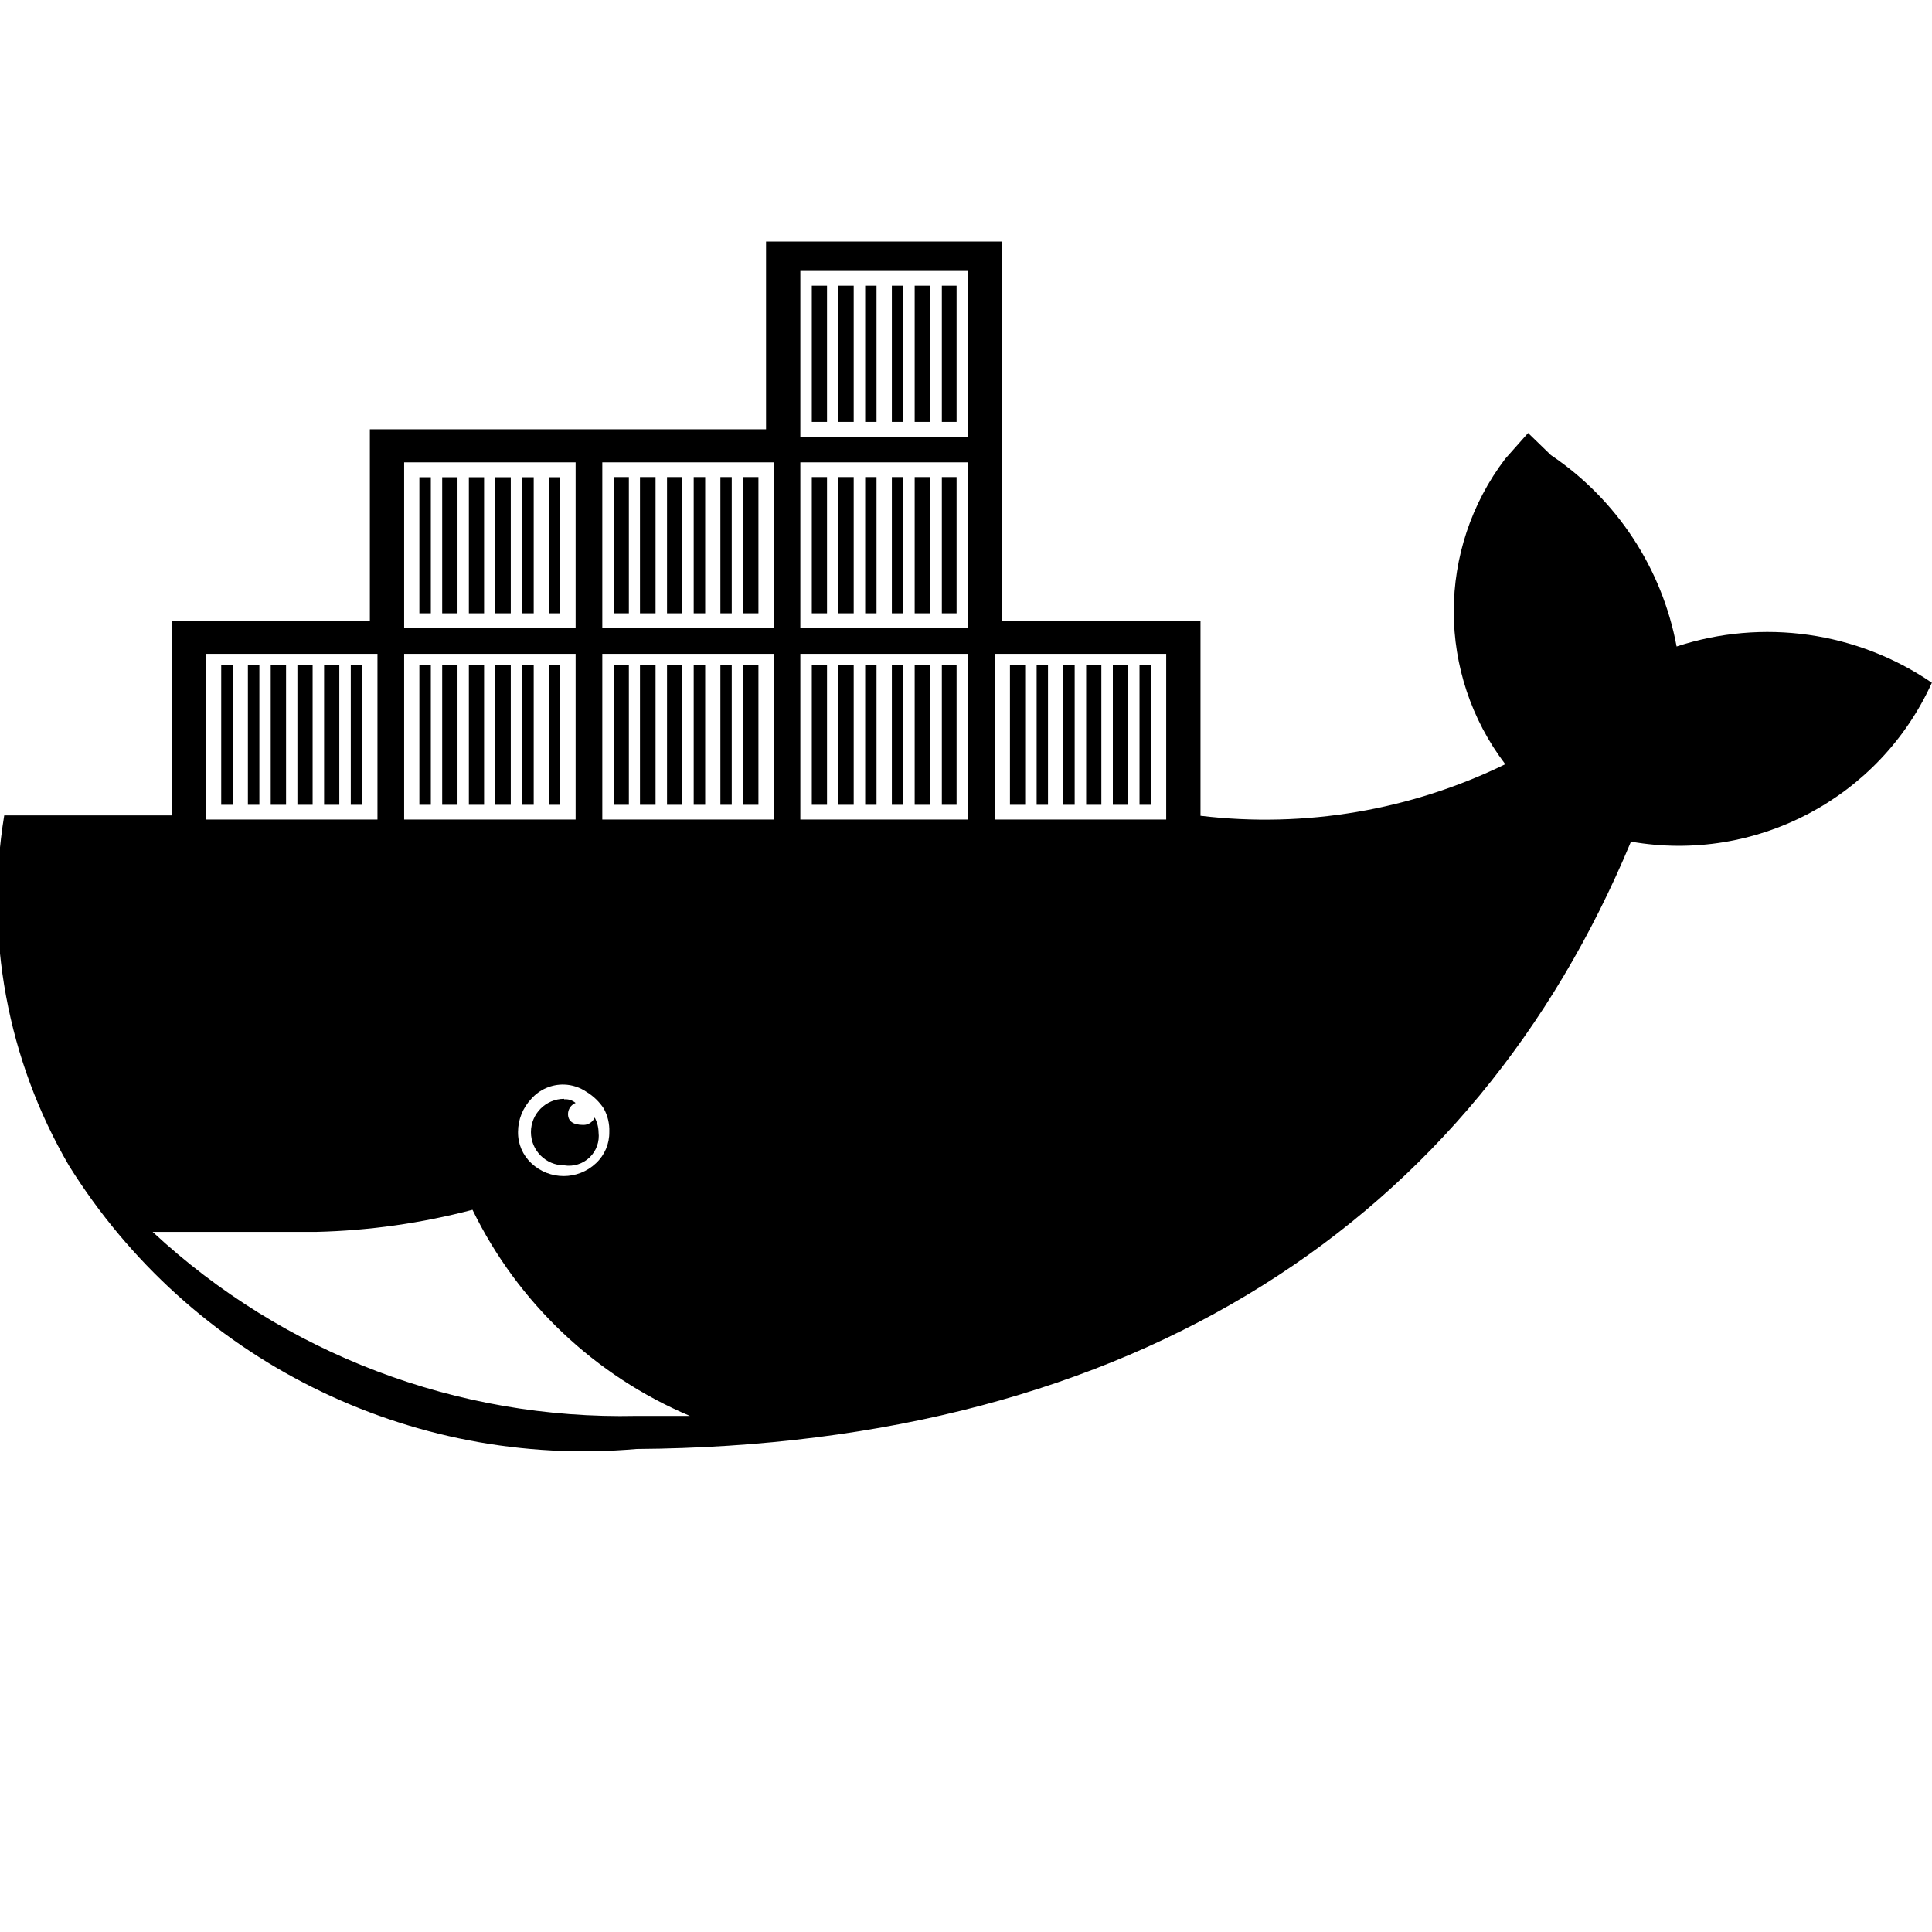
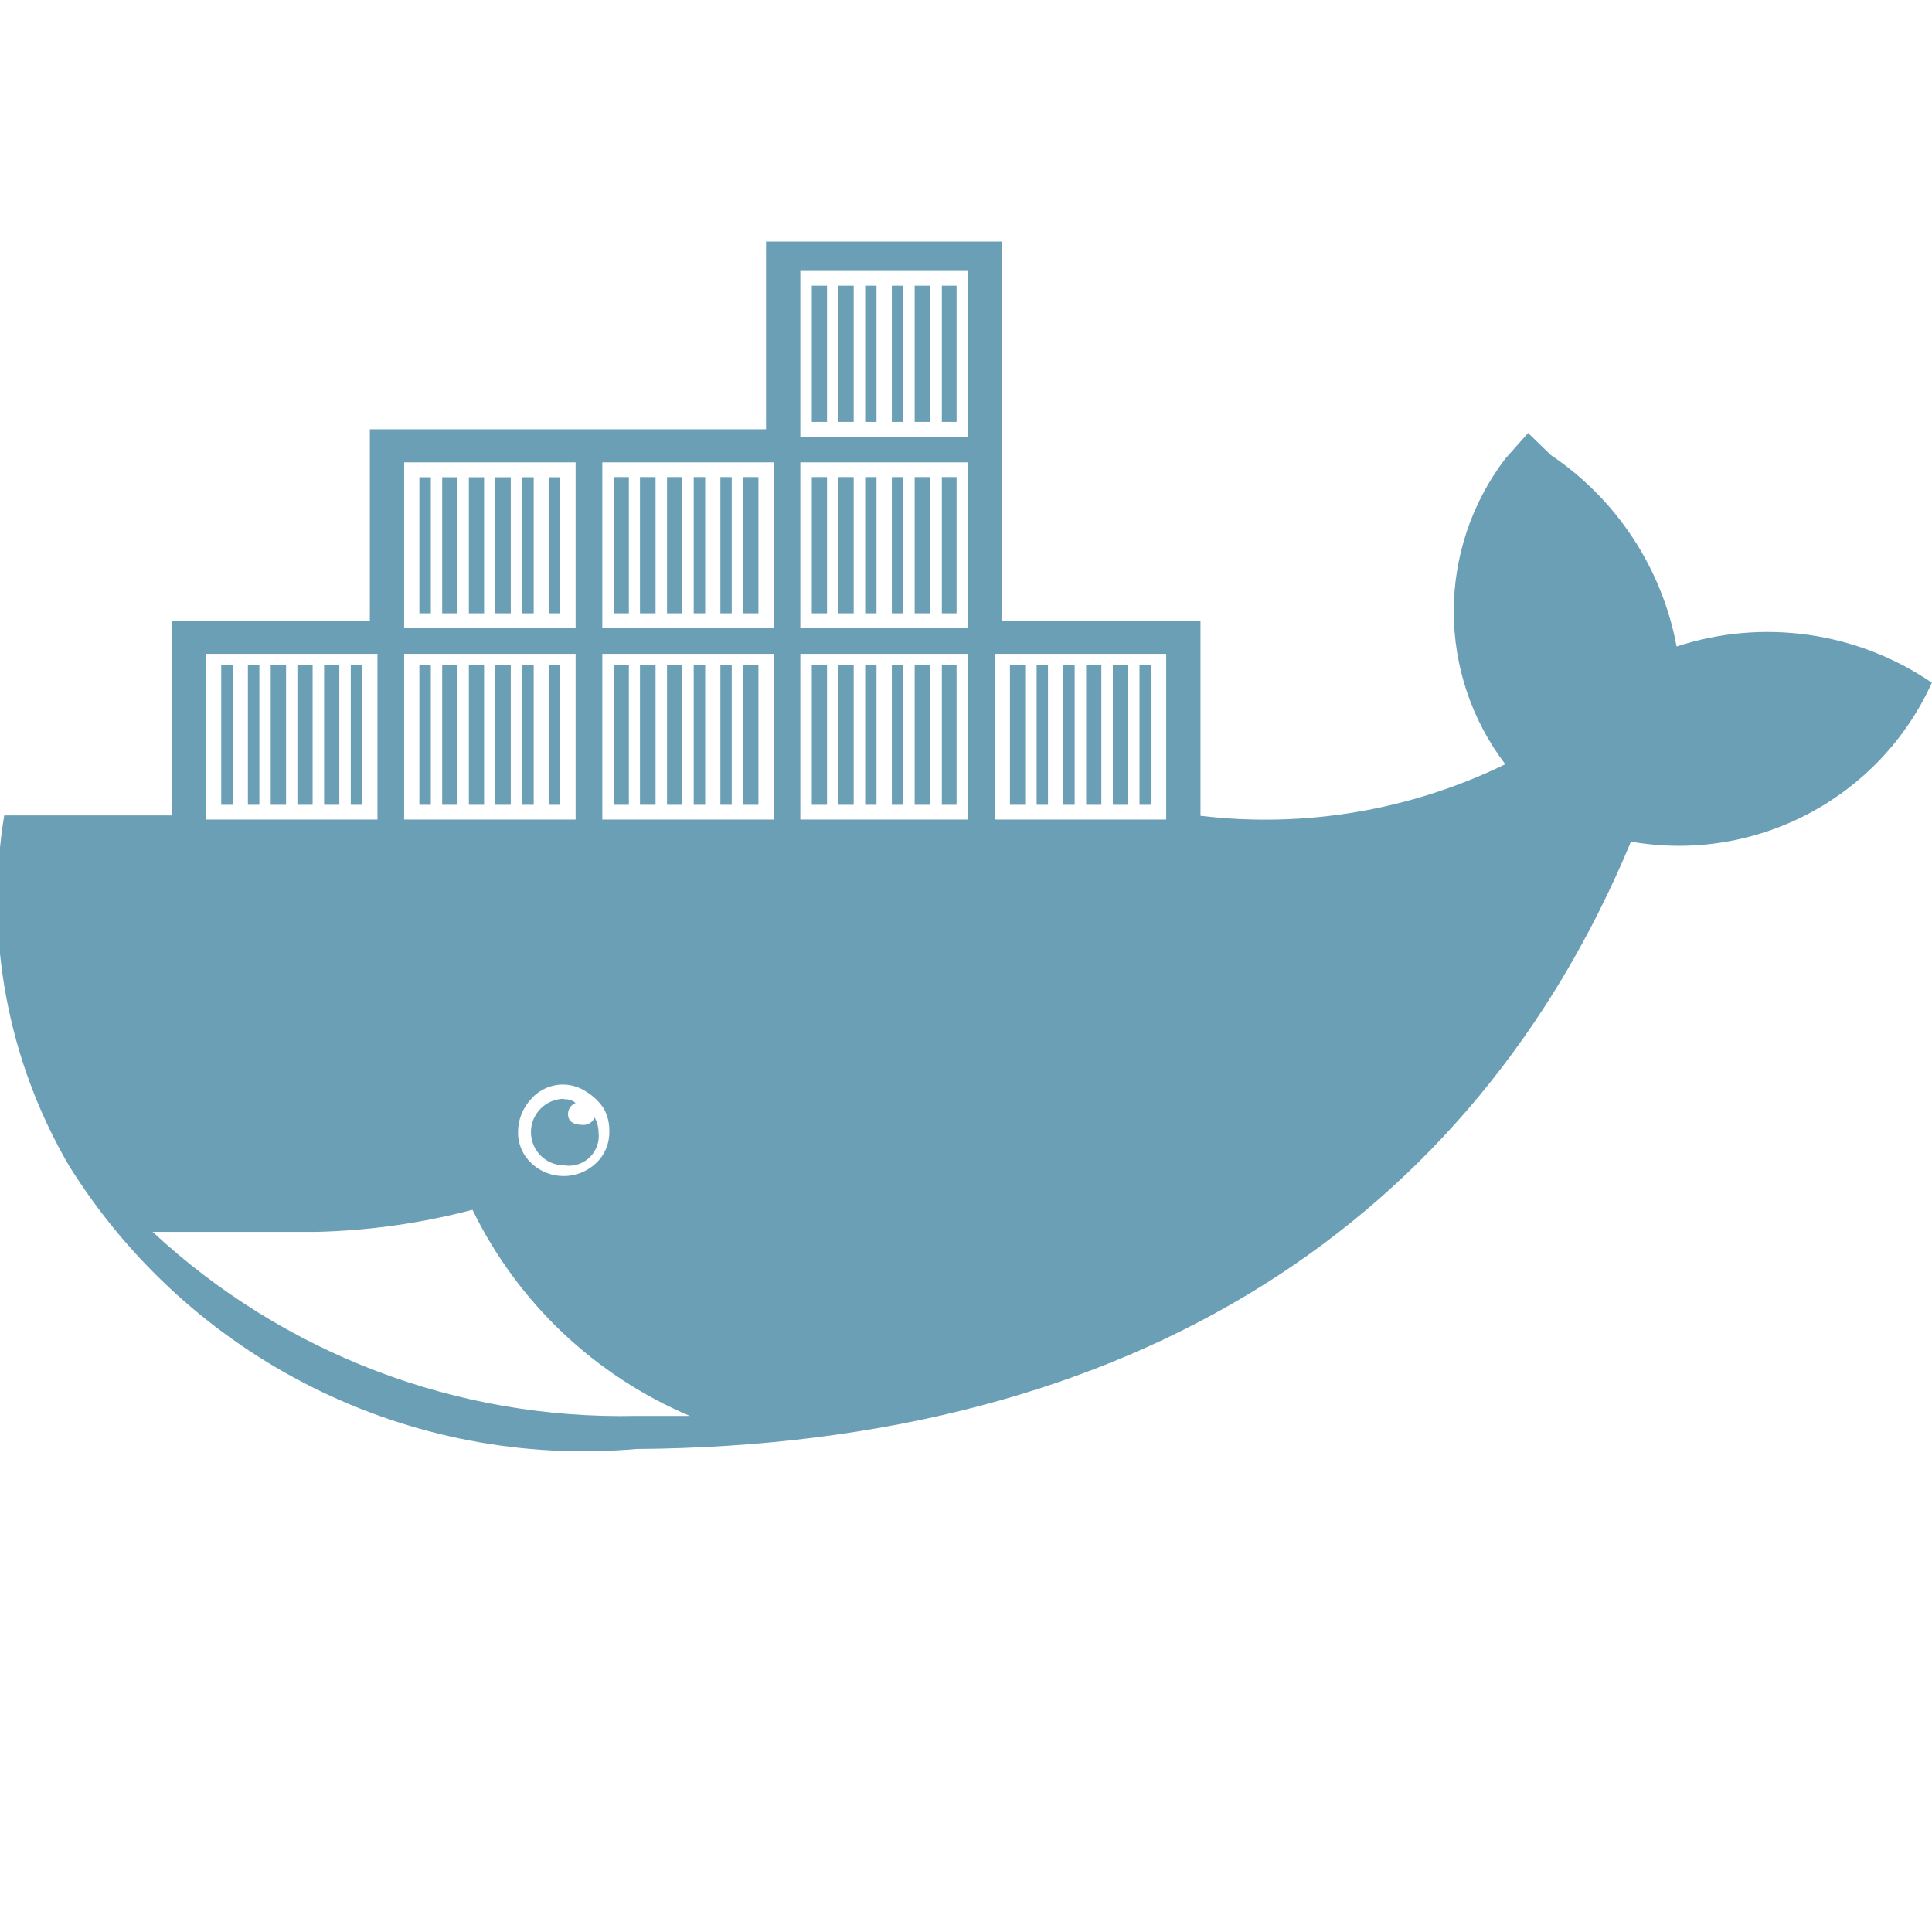
<svg xmlns="http://www.w3.org/2000/svg" width="16" height="16" viewBox="0 0 16 16">
  <defs>
    <style>
      .i-color {
-         fill: #000;
+         fill: #6A9FB5;
        fill-rule: evenodd;
      }
    </style>
  </defs>
  <path id="file_type_docker.svg" class="i-color" d="M12.466,7.329a2.089,2.089,0,0,1,0-2.53l0.189-.213,0.189,0.183a2.451,2.451,0,0,1,1.041,1.585,2.414,2.414,0,0,1,2.114.3A2.3,2.3,0,0,1,13.507,7.97c-1.3,3.126-4.092,5-8.236,5.03a5.023,5.023,0,0,1-4.7-2.347,4.359,4.359,0,0,1-.536-2.9H1.422V6.14H3.063V4.555H6.344V3H8.3V6.14H9.942V7.756A4.529,4.529,0,0,0,12.466,7.329ZM2.905,6.506H3V7.665H2.905V6.506Zm-0.221,0H2.81V7.665H2.684V6.506Zm-0.221,0H2.589V7.665H2.463V6.506Zm-0.221,0H2.369V7.665H2.242V6.506Zm-0.189,0H2.148V7.665H2.053V6.506Zm-0.221,0H1.927V7.665H1.832V6.506ZM1.706,6.415V7.787h1.42V6.415H1.706Zm2.84-1.463H4.64V6.079H4.546V4.951Zm-0.221,0H4.42V6.079H4.325V4.951Zm-0.221,0H4.23V6.079H4.1V4.951Zm-0.221,0H4.009V6.079H3.883V4.951Zm-0.221,0H3.789V6.079H3.662V4.951Zm-0.189,0H3.568V6.079H3.473V4.951ZM3.347,4.829V6.2h1.42V4.829H3.347Zm1.2,1.677H4.64V7.665H4.546V6.506Zm-0.221,0H4.42V7.665H4.325V6.506Zm-0.221,0H4.23V7.665H4.1V6.506Zm-0.221,0H4.009V7.665H3.883V6.506Zm-0.221,0H3.789V7.665H3.662V6.506Zm-0.189,0H3.568V7.665H3.473V6.506ZM3.347,6.415V7.787h1.42V6.415H3.347ZM6.155,6.506H6.281V7.665H6.155V6.506Zm-0.189,0H6.06V7.665H5.966V6.506Zm-0.221,0H5.84V7.665H5.745V6.506Zm-0.221,0H5.65V7.665H5.524V6.506Zm-0.221,0H5.429V7.665H5.3V6.506Zm-0.221,0H5.208V7.665H5.082V6.506ZM4.988,6.415V7.787h1.42V6.415H4.988ZM6.155,4.951H6.281V6.079H6.155V4.951Zm-0.189,0H6.06V6.079H5.966V4.951Zm-0.221,0H5.84V6.079H5.745V4.951Zm-0.221,0H5.65V6.079H5.524V4.951Zm-0.221,0H5.429V6.079H5.3V4.951Zm-0.221,0H5.208V6.079H5.082V4.951ZM4.988,4.829V6.2h1.42V4.829H4.988ZM7.8,6.506H7.922V7.665H7.8V6.506Zm-0.221,0H7.7V7.665H7.575V6.506Zm-0.189,0H7.48V7.665H7.386V6.506Zm-0.221,0H7.259V7.665H7.165V6.506Zm-0.221,0H7.07V7.665H6.944V6.506Zm-0.221,0H6.849V7.665H6.723V6.506ZM6.628,6.415V7.787H8.017V6.415H6.628ZM7.8,4.951H7.922V6.079H7.8V4.951Zm-0.221,0H7.7V6.079H7.575V4.951Zm-0.189,0H7.48V6.079H7.386V4.951Zm-0.221,0H7.259V6.079H7.165V4.951Zm-0.221,0H7.07V6.079H6.944V4.951Zm-0.221,0H6.849V6.079H6.723V4.951ZM6.628,4.829V6.2H8.017V4.829H6.628ZM7.8,3.366H7.922V4.494H7.8V3.366Zm-0.221,0H7.7V4.494H7.575V3.366Zm-0.189,0H7.48V4.494H7.386V3.366Zm-0.221,0H7.259V4.494H7.165V3.366Zm-0.221,0H7.07V4.494H6.944V3.366Zm-0.221,0H6.849V4.494H6.723V3.366ZM6.628,3.244V4.616H8.017V3.244H6.628ZM9.437,6.506H9.531V7.665H9.437V6.506Zm-0.221,0H9.342V7.665H9.216V6.506Zm-0.221,0H9.121V7.665H8.995V6.506Zm-0.189,0H8.9V7.665H8.806V6.506Zm-0.221,0H8.679V7.665H8.585V6.506Zm-0.221,0H8.49V7.665H8.364V6.506ZM8.238,6.415V7.787h1.42V6.415H8.238ZM4.672,9.982A0.349,0.349,0,0,0,4.4,10.1a0.4,0.4,0,0,0-.11.274,0.347,0.347,0,0,0,.11.259,0.39,0.39,0,0,0,.536,0,0.347,0.347,0,0,0,.11-0.259A0.371,0.371,0,0,0,5,10.18a0.448,0.448,0,0,0-.142-0.137A0.347,0.347,0,0,0,4.672,9.982Zm0,0.122a0.131,0.131,0,0,1,.095.03,0.1,0.1,0,0,0-.063.091q0,0.091.126,0.091a0.1,0.1,0,0,0,.095-0.061,0.263,0.263,0,0,1,.032.122,0.247,0.247,0,0,1-.284.274A0.275,0.275,0,1,1,4.672,10.1Zm1.041,2.622a3.533,3.533,0,0,1-1.8-1.707,5.614,5.614,0,0,1-1.294.183H1.264a5.7,5.7,0,0,0,4.007,1.524H5.713Z" transform="translate(0 -1)" />
</svg>
